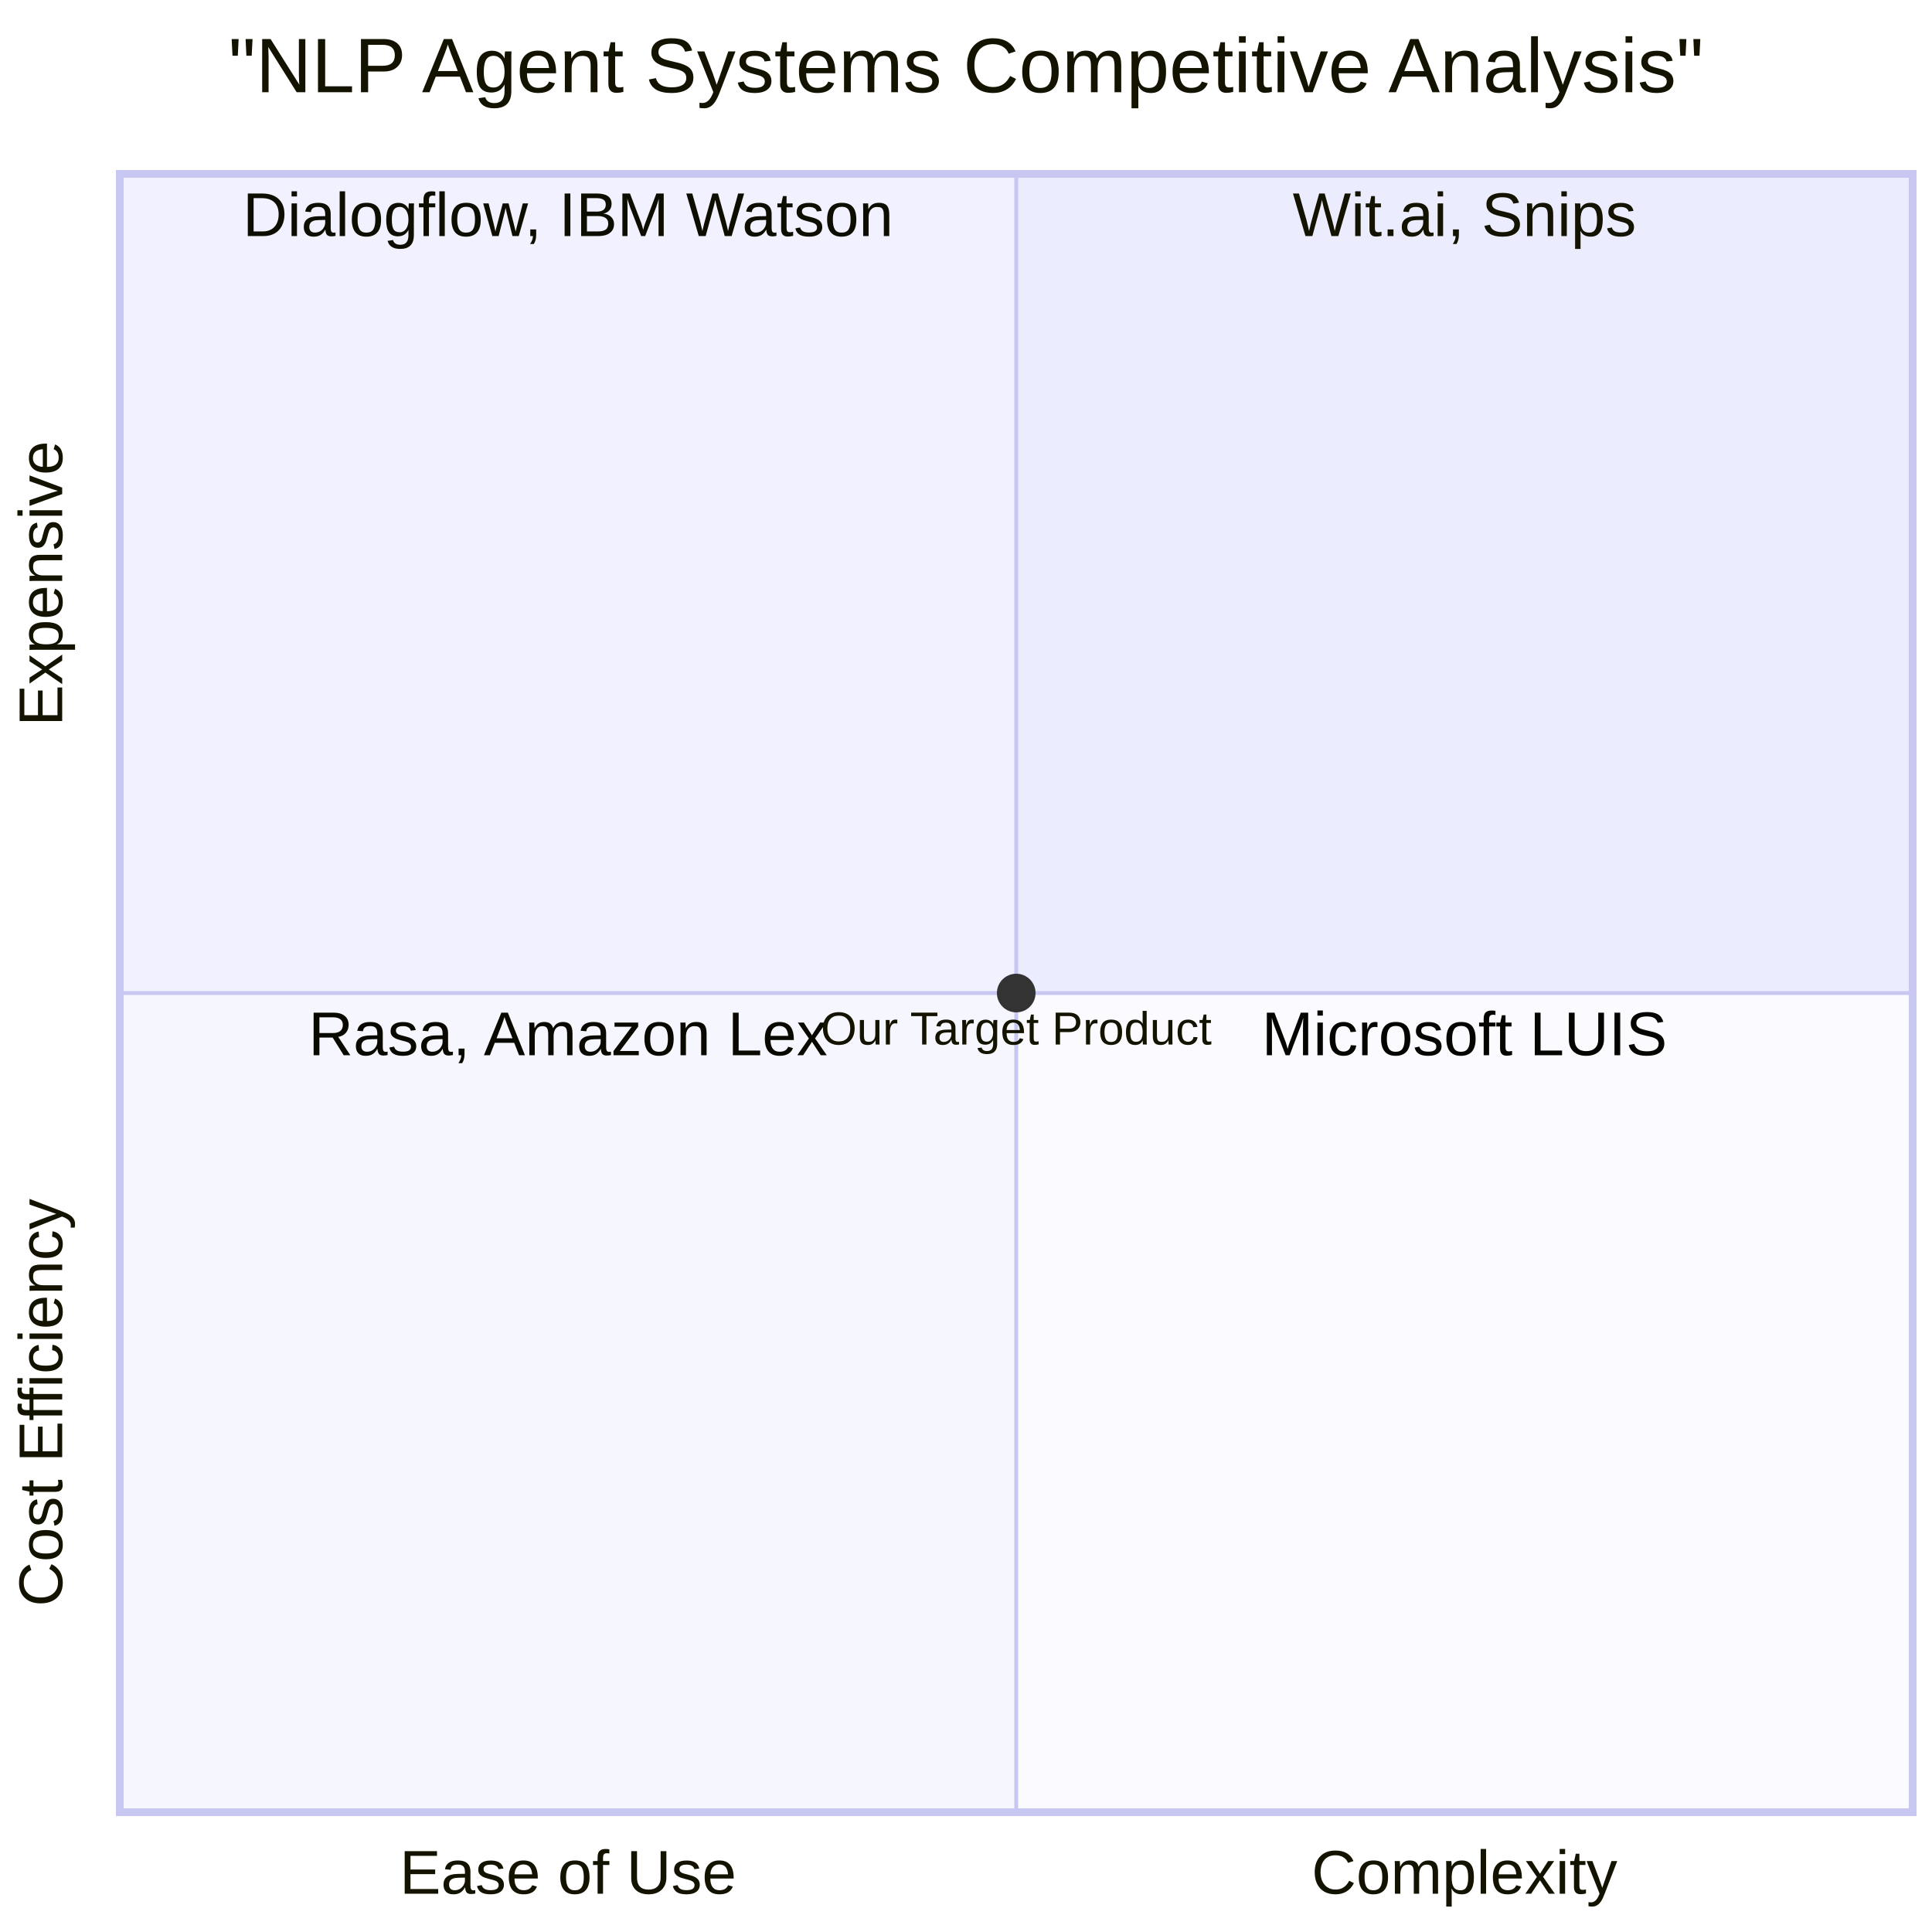
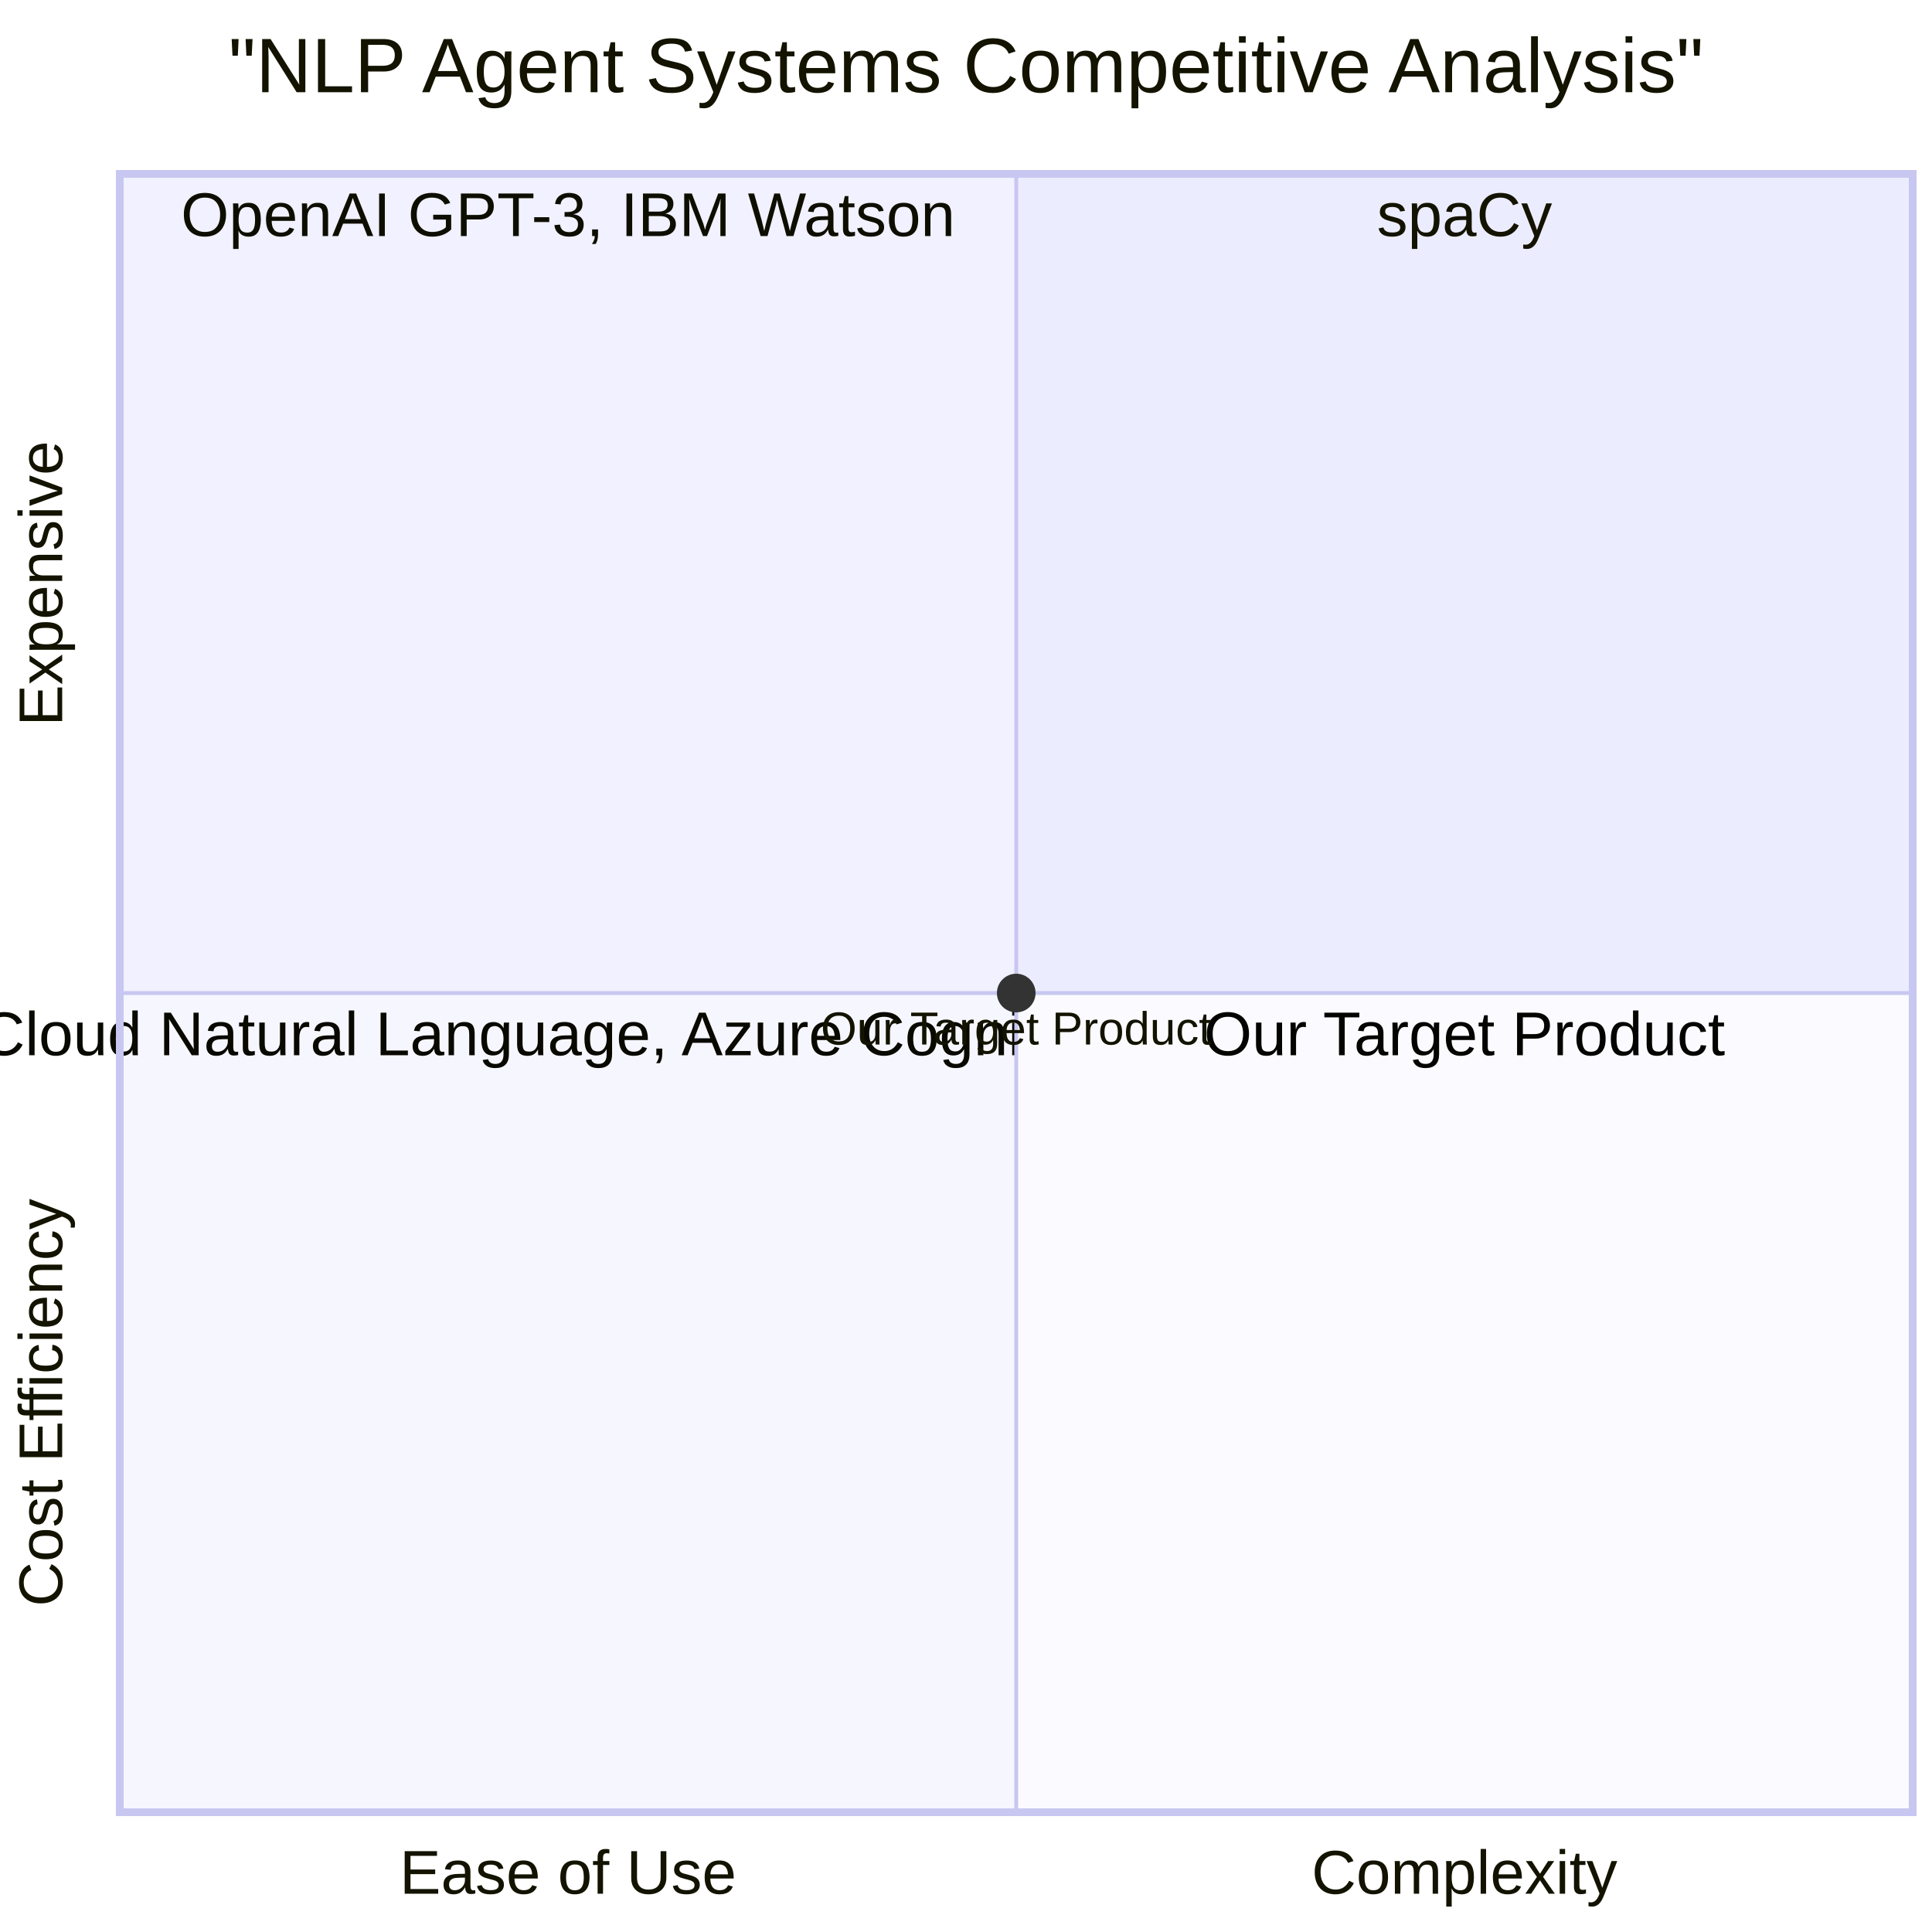
<svg xmlns="http://www.w3.org/2000/svg" aria-roledescription="quadrantChart" role="graphics-document document" viewBox="0 0 500 500" style="max-width: 500px; background-color: white;" width="100%" id="my-svg">
  <style>#my-svg{font-family:"trebuchet ms",verdana,arial,sans-serif;font-size:16px;fill:#333;}#my-svg .error-icon{fill:#552222;}#my-svg .error-text{fill:#552222;stroke:#552222;}#my-svg .edge-thickness-normal{stroke-width:2px;}#my-svg .edge-thickness-thick{stroke-width:3.5px;}#my-svg .edge-pattern-solid{stroke-dasharray:0;}#my-svg .edge-pattern-dashed{stroke-dasharray:3;}#my-svg .edge-pattern-dotted{stroke-dasharray:2;}#my-svg .marker{fill:#333333;stroke:#333333;}#my-svg .marker.cross{stroke:#333333;}#my-svg svg{font-family:"trebuchet ms",verdana,arial,sans-serif;font-size:16px;}#my-svg :root{--mermaid-font-family:"trebuchet ms",verdana,arial,sans-serif;}</style>
  <g />
  <g class="main">
    <g class="quadrants">
      <g class="quadrant">
        <rect fill="#ECECFF" height="212" width="232" y="45" x="263" />
-         <text transform="translate(379, 50) rotate(0)" text-anchor="middle" dominant-baseline="hanging" font-size="16" fill="#131300" y="0" x="0">Wit.ai, Snips</text>
+         <text transform="translate(379, 50) rotate(0)" text-anchor="middle" dominant-baseline="hanging" font-size="16" fill="#131300" y="0" x="0">spaCy</text>
      </g>
      <g class="quadrant">
        <rect fill="#f1f1ff" height="212" width="232" y="45" x="31" />
-         <text transform="translate(147, 50) rotate(0)" text-anchor="middle" dominant-baseline="hanging" font-size="16" fill="#0e0e00" y="0" x="0">Dialogflow, IBM Watson</text>
+         <text transform="translate(147, 50) rotate(0)" text-anchor="middle" dominant-baseline="hanging" font-size="16" fill="#0e0e00" y="0" x="0">OpenAI GPT-3, IBM Watson</text>
      </g>
      <g class="quadrant">
        <rect fill="#f6f6ff" height="212" width="232" y="257" x="31" />
-         <text transform="translate(147, 262) rotate(0)" text-anchor="middle" dominant-baseline="hanging" font-size="16" fill="#090900" y="0" x="0">Rasa, Amazon Lex</text>
+         <text transform="translate(147, 262) rotate(0)" text-anchor="middle" dominant-baseline="hanging" font-size="16" fill="#090900" y="0" x="0">Google Cloud Natural Language, Azure Cognitive Services</text>
      </g>
      <g class="quadrant">
        <rect fill="#fbfbff" height="212" width="232" y="257" x="263" />
-         <text transform="translate(379, 262) rotate(0)" text-anchor="middle" dominant-baseline="hanging" font-size="16" fill="#040400" y="0" x="0">Microsoft LUIS</text>
+         <text transform="translate(379, 262) rotate(0)" text-anchor="middle" dominant-baseline="hanging" font-size="16" fill="#040400" y="0" x="0">Our Target Product</text>
      </g>
    </g>
    <g class="border">
      <line style="stroke: rgb(199, 199, 241); stroke-width: 2;" y2="45" x2="496" y1="45" x1="30" />
      <line style="stroke: rgb(199, 199, 241); stroke-width: 2;" y2="468" x2="495" y1="46" x1="495" />
      <line style="stroke: rgb(199, 199, 241); stroke-width: 2;" y2="469" x2="496" y1="469" x1="30" />
      <line style="stroke: rgb(199, 199, 241); stroke-width: 2;" y2="468" x2="31" y1="46" x1="31" />
      <line style="stroke: rgb(199, 199, 241); stroke-width: 1;" y2="468" x2="263" y1="46" x1="263" />
      <line style="stroke: rgb(199, 199, 241); stroke-width: 1;" y2="257" x2="494" y1="257" x1="32" />
    </g>
    <g class="data-points">
      <g class="data-point">
        <circle fill="hsl(240, 100%, NaN%)" r="5" cy="257" cx="263" />
        <text transform="translate(263, 262) rotate(0)" text-anchor="middle" dominant-baseline="hanging" font-size="12" fill="#131300" y="0" x="0">Our Target Product</text>
      </g>
    </g>
    <g class="labels">
      <g class="label">
        <text transform="translate(147, 479) rotate(0)" text-anchor="middle" dominant-baseline="hanging" font-size="16" fill="#131300" y="0" x="0">Ease of Use</text>
      </g>
      <g class="label">
        <text transform="translate(379, 479) rotate(0)" text-anchor="middle" dominant-baseline="hanging" font-size="16" fill="#131300" y="0" x="0">Complexity</text>
      </g>
      <g class="label">
        <text transform="translate(5, 363) rotate(-90)" text-anchor="middle" dominant-baseline="hanging" font-size="16" fill="#131300" y="0" x="0">Cost Efficiency</text>
      </g>
      <g class="label">
        <text transform="translate(5, 151) rotate(-90)" text-anchor="middle" dominant-baseline="hanging" font-size="16" fill="#131300" y="0" x="0">Expensive</text>
      </g>
    </g>
    <g class="title">
      <text transform="translate(250, 10) rotate(0)" text-anchor="middle" dominant-baseline="hanging" font-size="20" fill="#131300" y="0" x="0">"NLP Agent Systems Competitive Analysis"</text>
    </g>
  </g>
</svg>
